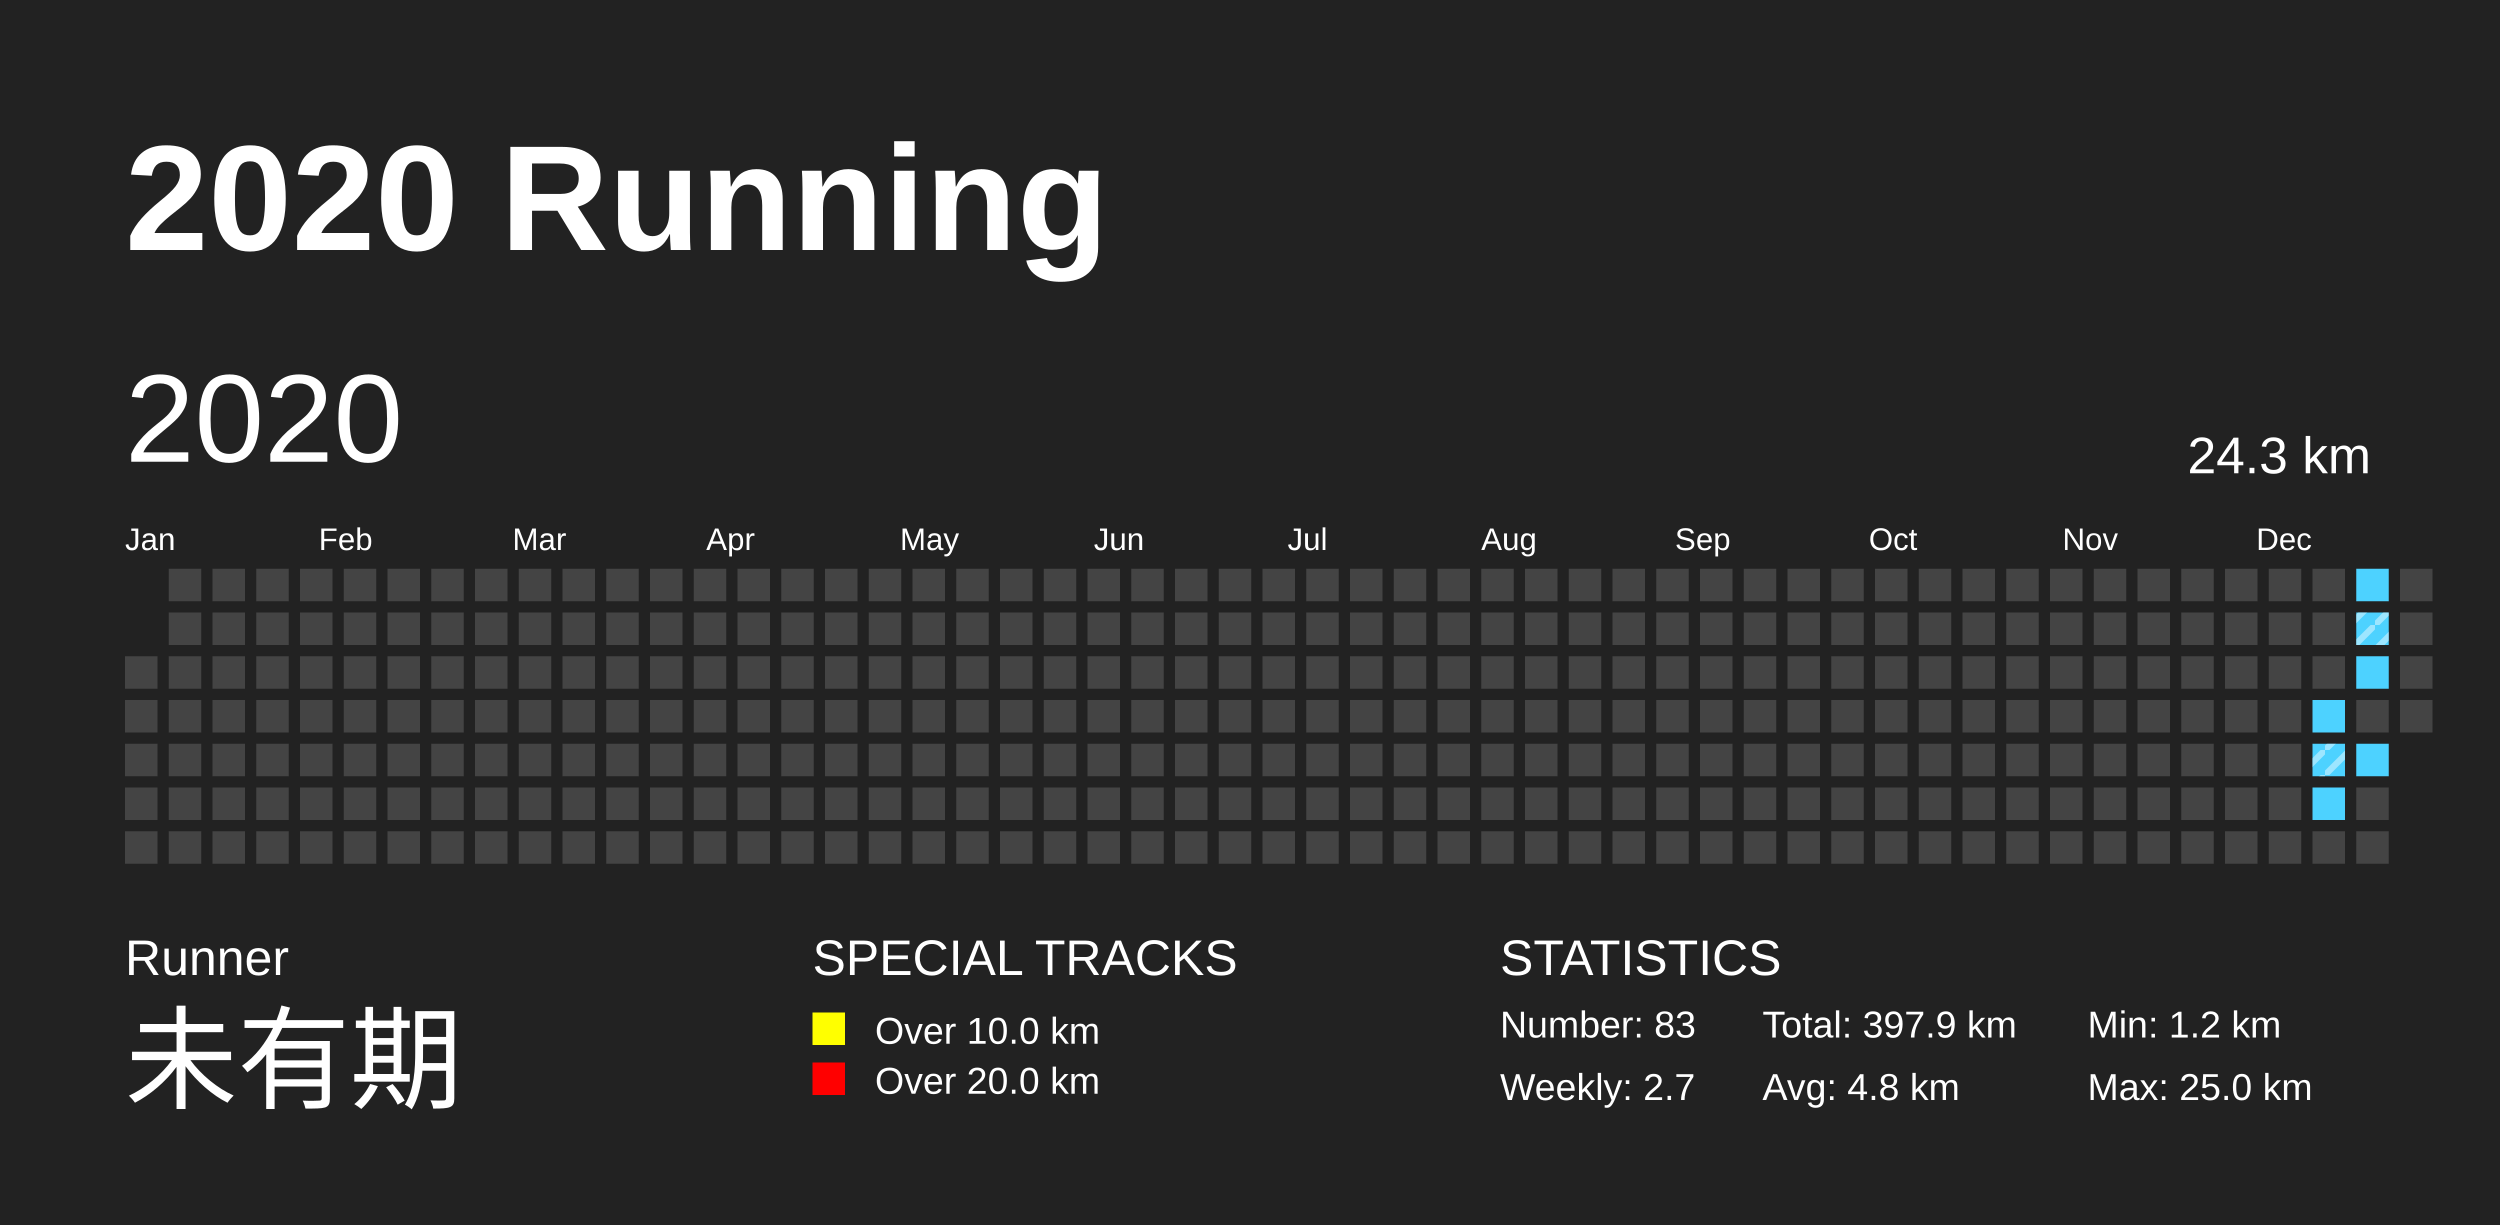
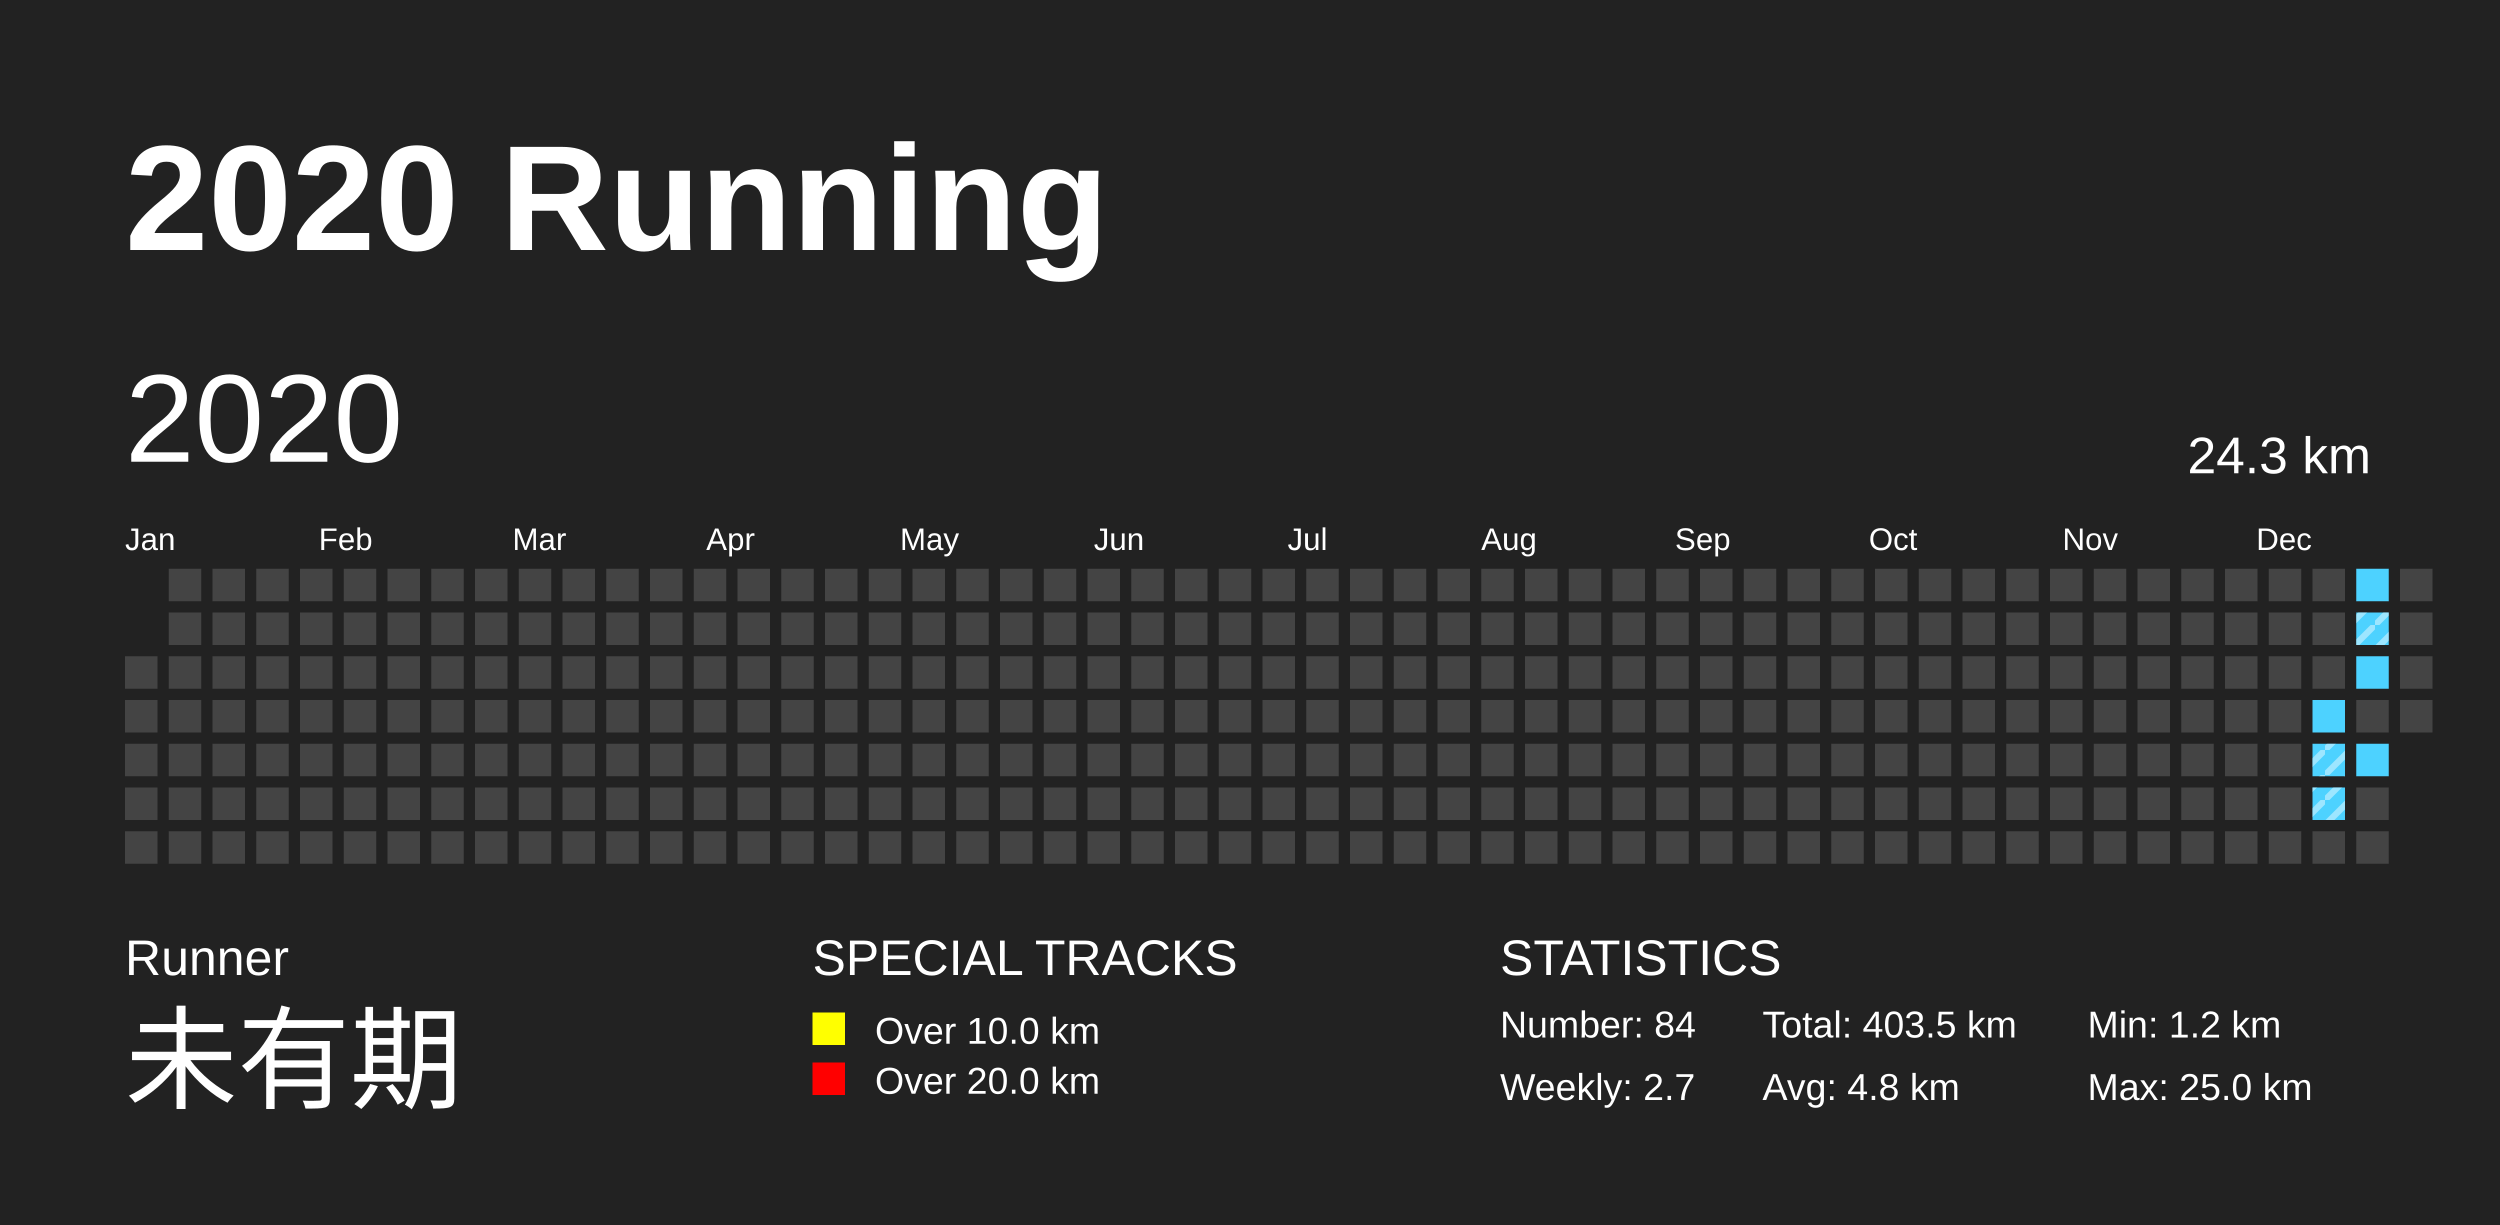
<svg xmlns="http://www.w3.org/2000/svg" baseProfile="full" height="98mm" version="1.1" viewBox="0,0,200,98" width="200mm">
  <defs>
    <pattern height="2" id="indoor-stripe" patternUnits="userSpaceOnUse" width="2">
      <line stroke="white" stroke-opacity="0.45" stroke-width="0.5" x1="0" x2="2" y1="2" y2="0" />
    </pattern>
  </defs>
  <rect fill="#222222" height="98" width="200" x="0" y="0" />
  <text fill="#FFFFFF" style="font-size:12px; font-family:Arial; font-weight:bold;" x="10" y="20">2020 Running</text>
  <text fill="#FFFFFF" style="font-size:4px; font-family:Arial" x="10" y="78">Runner</text>
  <text fill="#FFFFFF" style="font-size:9px; font-family:Arial" x="10" y="88">未有期</text>
  <text fill="#FFFFFF" style="font-size:4px; font-family:Arial" x="65" y="78">SPECIAL TRACKS</text>
  <rect fill="yellow" height="2.6" width="2.6" x="65" y="81" />
  <text fill="#FFFFFF" style="font-size:3px; font-family:Arial" x="70" y="83.5">Over 10.0 km</text>
  <rect fill="red" height="2.6" width="2.6" x="65" y="85" />
  <text fill="#FFFFFF" style="font-size:3px; font-family:Arial" x="70" y="87.5">Over 20.0 km</text>
  <text fill="#FFFFFF" style="font-size:4px; font-family:Arial" x="120" y="78">STATISTICS</text>
-   <text fill="#FFFFFF" style="font-size:3px; font-family:Arial" x="120" y="83">Number: 83</text>
+   <text fill="#FFFFFF" style="font-size:3px; font-family:Arial" x="120" y="83">Number: 84</text>
  <text fill="#FFFFFF" style="font-size:3px; font-family:Arial" x="120" y="88">Weekly: 2.7</text>
-   <text fill="#FFFFFF" style="font-size:3px; font-family:Arial" x="141" y="83">Total: 397.9 km</text>
+   <text fill="#FFFFFF" style="font-size:3px; font-family:Arial" x="141" y="83">Total: 403.5 km</text>
  <text fill="#FFFFFF" style="font-size:3px; font-family:Arial" x="141" y="88">Avg: 4.8 km</text>
  <text fill="#FFFFFF" style="font-size:3px; font-family:Arial" x="167" y="83">Min: 1.2 km</text>
  <text fill="#FFFFFF" style="font-size:3px; font-family:Arial" x="167" y="88">Max: 25.0 km</text>
  <text dominant-baseline="hanging" fill="#FFFFFF" style="font-size:10.0px; font-family:Arial;" x="10" y="30">2020</text>
  <text dominant-baseline="hanging" fill="#FFFFFF" style="font-size:4.125px; font-family:Arial;" x="175" y="35">24.3 km</text>
  <text fill="#FFFFFF" style="font-size:2.5px; font-family:Arial" x="10.0" y="44">Jan</text>
  <text fill="#FFFFFF" style="font-size:2.5px; font-family:Arial" x="25.5" y="44">Feb</text>
  <text fill="#FFFFFF" style="font-size:2.5px; font-family:Arial" x="41.0" y="44">Mar</text>
  <text fill="#FFFFFF" style="font-size:2.5px; font-family:Arial" x="56.5" y="44">Apr</text>
  <text fill="#FFFFFF" style="font-size:2.5px; font-family:Arial" x="72.0" y="44">May</text>
  <text fill="#FFFFFF" style="font-size:2.5px; font-family:Arial" x="87.5" y="44">Jun</text>
  <text fill="#FFFFFF" style="font-size:2.5px; font-family:Arial" x="103.0" y="44">Jul</text>
  <text fill="#FFFFFF" style="font-size:2.5px; font-family:Arial" x="118.5" y="44">Aug</text>
  <text fill="#FFFFFF" style="font-size:2.5px; font-family:Arial" x="134.0" y="44">Sep</text>
  <text fill="#FFFFFF" style="font-size:2.5px; font-family:Arial" x="149.5" y="44">Oct</text>
  <text fill="#FFFFFF" style="font-size:2.5px; font-family:Arial" x="165.0" y="44">Nov</text>
  <text fill="#FFFFFF" style="font-size:2.5px; font-family:Arial" x="180.5" y="44">Dec</text>
  <rect fill="#444444" height="2.6" width="2.6" x="10.0" y="52.5" />
  <rect fill="#444444" height="2.6" width="2.6" x="10.0" y="56.0" />
  <rect fill="#444444" height="2.6" width="2.6" x="10.0" y="59.5" />
  <rect fill="#444444" height="2.6" width="2.6" x="10.0" y="63.0" />
  <rect fill="#444444" height="2.6" width="2.6" x="10.0" y="66.5" />
  <rect fill="#444444" height="2.6" width="2.6" x="13.5" y="45.5" />
  <rect fill="#444444" height="2.6" width="2.6" x="13.5" y="49.0" />
  <rect fill="#444444" height="2.6" width="2.6" x="13.5" y="52.5" />
  <rect fill="#444444" height="2.6" width="2.6" x="13.5" y="56.0" />
  <rect fill="#444444" height="2.6" width="2.6" x="13.5" y="59.5" />
  <rect fill="#444444" height="2.6" width="2.6" x="13.5" y="63.0" />
  <rect fill="#444444" height="2.6" width="2.6" x="13.5" y="66.5" />
  <rect fill="#444444" height="2.6" width="2.6" x="17.0" y="45.5" />
  <rect fill="#444444" height="2.6" width="2.6" x="17.0" y="49.0" />
  <rect fill="#444444" height="2.6" width="2.6" x="17.0" y="52.5" />
  <rect fill="#444444" height="2.6" width="2.6" x="17.0" y="56.0" />
  <rect fill="#444444" height="2.6" width="2.6" x="17.0" y="59.5" />
  <rect fill="#444444" height="2.6" width="2.6" x="17.0" y="63.0" />
  <rect fill="#444444" height="2.6" width="2.6" x="17.0" y="66.5" />
  <rect fill="#444444" height="2.6" width="2.6" x="20.5" y="45.5" />
  <rect fill="#444444" height="2.6" width="2.6" x="20.5" y="49.0" />
  <rect fill="#444444" height="2.6" width="2.6" x="20.5" y="52.5" />
  <rect fill="#444444" height="2.6" width="2.6" x="20.5" y="56.0" />
  <rect fill="#444444" height="2.6" width="2.6" x="20.5" y="59.5" />
  <rect fill="#444444" height="2.6" width="2.6" x="20.5" y="63.0" />
  <rect fill="#444444" height="2.6" width="2.6" x="20.5" y="66.5" />
  <rect fill="#444444" height="2.6" width="2.6" x="24.0" y="45.5" />
  <rect fill="#444444" height="2.6" width="2.6" x="24.0" y="49.0" />
  <rect fill="#444444" height="2.6" width="2.6" x="24.0" y="52.5" />
  <rect fill="#444444" height="2.6" width="2.6" x="24.0" y="56.0" />
  <rect fill="#444444" height="2.6" width="2.6" x="24.0" y="59.5" />
  <rect fill="#444444" height="2.6" width="2.6" x="24.0" y="63.0" />
  <rect fill="#444444" height="2.6" width="2.6" x="24.0" y="66.5" />
  <rect fill="#444444" height="2.6" width="2.6" x="27.5" y="45.5" />
  <rect fill="#444444" height="2.6" width="2.6" x="27.5" y="49.0" />
  <rect fill="#444444" height="2.6" width="2.6" x="27.5" y="52.5" />
  <rect fill="#444444" height="2.6" width="2.6" x="27.5" y="56.0" />
  <rect fill="#444444" height="2.6" width="2.6" x="27.5" y="59.5" />
  <rect fill="#444444" height="2.6" width="2.6" x="27.5" y="63.0" />
  <rect fill="#444444" height="2.6" width="2.6" x="27.5" y="66.5" />
  <rect fill="#444444" height="2.6" width="2.6" x="31.0" y="45.5" />
  <rect fill="#444444" height="2.6" width="2.6" x="31.0" y="49.0" />
  <rect fill="#444444" height="2.6" width="2.6" x="31.0" y="52.5" />
  <rect fill="#444444" height="2.6" width="2.6" x="31.0" y="56.0" />
  <rect fill="#444444" height="2.6" width="2.6" x="31.0" y="59.5" />
  <rect fill="#444444" height="2.6" width="2.6" x="31.0" y="63.0" />
  <rect fill="#444444" height="2.6" width="2.6" x="31.0" y="66.5" />
  <rect fill="#444444" height="2.6" width="2.6" x="34.5" y="45.5" />
  <rect fill="#444444" height="2.6" width="2.6" x="34.5" y="49.0" />
  <rect fill="#444444" height="2.6" width="2.6" x="34.5" y="52.5" />
  <rect fill="#444444" height="2.6" width="2.6" x="34.5" y="56.0" />
  <rect fill="#444444" height="2.6" width="2.6" x="34.5" y="59.5" />
  <rect fill="#444444" height="2.6" width="2.6" x="34.5" y="63.0" />
  <rect fill="#444444" height="2.6" width="2.6" x="34.5" y="66.5" />
  <rect fill="#444444" height="2.6" width="2.6" x="38.0" y="45.5" />
  <rect fill="#444444" height="2.6" width="2.6" x="38.0" y="49.0" />
  <rect fill="#444444" height="2.6" width="2.6" x="38.0" y="52.5" />
  <rect fill="#444444" height="2.6" width="2.6" x="38.0" y="56.0" />
  <rect fill="#444444" height="2.6" width="2.6" x="38.0" y="59.5" />
  <rect fill="#444444" height="2.6" width="2.6" x="38.0" y="63.0" />
  <rect fill="#444444" height="2.6" width="2.6" x="38.0" y="66.5" />
  <rect fill="#444444" height="2.6" width="2.6" x="41.5" y="45.5" />
  <rect fill="#444444" height="2.6" width="2.6" x="41.5" y="49.0" />
  <rect fill="#444444" height="2.6" width="2.6" x="41.5" y="52.5" />
  <rect fill="#444444" height="2.6" width="2.6" x="41.5" y="56.0" />
  <rect fill="#444444" height="2.6" width="2.6" x="41.5" y="59.5" />
  <rect fill="#444444" height="2.6" width="2.6" x="41.5" y="63.0" />
  <rect fill="#444444" height="2.6" width="2.6" x="41.5" y="66.5" />
  <rect fill="#444444" height="2.6" width="2.6" x="45.0" y="45.5" />
  <rect fill="#444444" height="2.6" width="2.6" x="45.0" y="49.0" />
  <rect fill="#444444" height="2.6" width="2.6" x="45.0" y="52.5" />
  <rect fill="#444444" height="2.6" width="2.6" x="45.0" y="56.0" />
  <rect fill="#444444" height="2.6" width="2.6" x="45.0" y="59.5" />
  <rect fill="#444444" height="2.6" width="2.6" x="45.0" y="63.0" />
  <rect fill="#444444" height="2.6" width="2.6" x="45.0" y="66.5" />
  <rect fill="#444444" height="2.6" width="2.6" x="48.5" y="45.5" />
  <rect fill="#444444" height="2.6" width="2.6" x="48.5" y="49.0" />
  <rect fill="#444444" height="2.6" width="2.6" x="48.5" y="52.5" />
  <rect fill="#444444" height="2.6" width="2.6" x="48.5" y="56.0" />
  <rect fill="#444444" height="2.6" width="2.6" x="48.5" y="59.5" />
  <rect fill="#444444" height="2.6" width="2.6" x="48.5" y="63.0" />
  <rect fill="#444444" height="2.6" width="2.6" x="48.5" y="66.5" />
  <rect fill="#444444" height="2.6" width="2.6" x="52.0" y="45.5" />
  <rect fill="#444444" height="2.6" width="2.6" x="52.0" y="49.0" />
  <rect fill="#444444" height="2.6" width="2.6" x="52.0" y="52.5" />
  <rect fill="#444444" height="2.6" width="2.6" x="52.0" y="56.0" />
  <rect fill="#444444" height="2.6" width="2.6" x="52.0" y="59.5" />
  <rect fill="#444444" height="2.6" width="2.6" x="52.0" y="63.0" />
  <rect fill="#444444" height="2.6" width="2.6" x="52.0" y="66.5" />
  <rect fill="#444444" height="2.6" width="2.6" x="55.5" y="45.5" />
  <rect fill="#444444" height="2.6" width="2.6" x="55.5" y="49.0" />
  <rect fill="#444444" height="2.6" width="2.6" x="55.5" y="52.5" />
  <rect fill="#444444" height="2.6" width="2.6" x="55.5" y="56.0" />
  <rect fill="#444444" height="2.6" width="2.6" x="55.5" y="59.5" />
  <rect fill="#444444" height="2.6" width="2.6" x="55.5" y="63.0" />
  <rect fill="#444444" height="2.6" width="2.6" x="55.5" y="66.5" />
  <rect fill="#444444" height="2.6" width="2.6" x="59.0" y="45.5" />
  <rect fill="#444444" height="2.6" width="2.6" x="59.0" y="49.0" />
  <rect fill="#444444" height="2.6" width="2.6" x="59.0" y="52.5" />
  <rect fill="#444444" height="2.6" width="2.6" x="59.0" y="56.0" />
  <rect fill="#444444" height="2.6" width="2.6" x="59.0" y="59.5" />
  <rect fill="#444444" height="2.6" width="2.6" x="59.0" y="63.0" />
  <rect fill="#444444" height="2.6" width="2.6" x="59.0" y="66.5" />
  <rect fill="#444444" height="2.6" width="2.6" x="62.5" y="45.5" />
  <rect fill="#444444" height="2.6" width="2.6" x="62.5" y="49.0" />
  <rect fill="#444444" height="2.6" width="2.6" x="62.5" y="52.5" />
  <rect fill="#444444" height="2.6" width="2.6" x="62.5" y="56.0" />
  <rect fill="#444444" height="2.6" width="2.6" x="62.5" y="59.5" />
  <rect fill="#444444" height="2.6" width="2.6" x="62.5" y="63.0" />
  <rect fill="#444444" height="2.6" width="2.6" x="62.5" y="66.5" />
  <rect fill="#444444" height="2.6" width="2.6" x="66.0" y="45.5" />
  <rect fill="#444444" height="2.6" width="2.6" x="66.0" y="49.0" />
  <rect fill="#444444" height="2.6" width="2.6" x="66.0" y="52.5" />
  <rect fill="#444444" height="2.6" width="2.6" x="66.0" y="56.0" />
  <rect fill="#444444" height="2.6" width="2.6" x="66.0" y="59.5" />
  <rect fill="#444444" height="2.6" width="2.6" x="66.0" y="63.0" />
  <rect fill="#444444" height="2.6" width="2.6" x="66.0" y="66.5" />
  <rect fill="#444444" height="2.6" width="2.6" x="69.5" y="45.5" />
  <rect fill="#444444" height="2.6" width="2.6" x="69.5" y="49.0" />
  <rect fill="#444444" height="2.6" width="2.6" x="69.5" y="52.5" />
  <rect fill="#444444" height="2.6" width="2.6" x="69.5" y="56.0" />
  <rect fill="#444444" height="2.6" width="2.6" x="69.5" y="59.5" />
  <rect fill="#444444" height="2.6" width="2.6" x="69.5" y="63.0" />
  <rect fill="#444444" height="2.6" width="2.6" x="69.5" y="66.5" />
  <rect fill="#444444" height="2.6" width="2.6" x="73.0" y="45.5" />
  <rect fill="#444444" height="2.6" width="2.6" x="73.0" y="49.0" />
  <rect fill="#444444" height="2.6" width="2.6" x="73.0" y="52.5" />
  <rect fill="#444444" height="2.6" width="2.6" x="73.0" y="56.0" />
  <rect fill="#444444" height="2.6" width="2.6" x="73.0" y="59.5" />
  <rect fill="#444444" height="2.6" width="2.6" x="73.0" y="63.0" />
  <rect fill="#444444" height="2.6" width="2.6" x="73.0" y="66.5" />
  <rect fill="#444444" height="2.6" width="2.6" x="76.5" y="45.5" />
  <rect fill="#444444" height="2.6" width="2.6" x="76.5" y="49.0" />
  <rect fill="#444444" height="2.6" width="2.6" x="76.5" y="52.5" />
  <rect fill="#444444" height="2.6" width="2.6" x="76.5" y="56.0" />
  <rect fill="#444444" height="2.6" width="2.6" x="76.5" y="59.5" />
  <rect fill="#444444" height="2.6" width="2.6" x="76.5" y="63.0" />
  <rect fill="#444444" height="2.6" width="2.6" x="76.5" y="66.5" />
  <rect fill="#444444" height="2.6" width="2.6" x="80.0" y="45.5" />
  <rect fill="#444444" height="2.6" width="2.6" x="80.0" y="49.0" />
  <rect fill="#444444" height="2.6" width="2.6" x="80.0" y="52.5" />
  <rect fill="#444444" height="2.6" width="2.6" x="80.0" y="56.0" />
  <rect fill="#444444" height="2.6" width="2.6" x="80.0" y="59.5" />
  <rect fill="#444444" height="2.6" width="2.6" x="80.0" y="63.0" />
  <rect fill="#444444" height="2.6" width="2.6" x="80.0" y="66.5" />
  <rect fill="#444444" height="2.6" width="2.6" x="83.5" y="45.5" />
  <rect fill="#444444" height="2.6" width="2.6" x="83.5" y="49.0" />
  <rect fill="#444444" height="2.6" width="2.6" x="83.5" y="52.5" />
  <rect fill="#444444" height="2.6" width="2.6" x="83.5" y="56.0" />
  <rect fill="#444444" height="2.6" width="2.6" x="83.5" y="59.5" />
  <rect fill="#444444" height="2.6" width="2.6" x="83.5" y="63.0" />
  <rect fill="#444444" height="2.6" width="2.6" x="83.5" y="66.5" />
  <rect fill="#444444" height="2.6" width="2.6" x="87.0" y="45.5" />
  <rect fill="#444444" height="2.6" width="2.6" x="87.0" y="49.0" />
  <rect fill="#444444" height="2.6" width="2.6" x="87.0" y="52.5" />
  <rect fill="#444444" height="2.6" width="2.6" x="87.0" y="56.0" />
  <rect fill="#444444" height="2.6" width="2.6" x="87.0" y="59.5" />
  <rect fill="#444444" height="2.6" width="2.6" x="87.0" y="63.0" />
  <rect fill="#444444" height="2.6" width="2.6" x="87.0" y="66.5" />
  <rect fill="#444444" height="2.6" width="2.6" x="90.5" y="45.5" />
  <rect fill="#444444" height="2.6" width="2.6" x="90.5" y="49.0" />
  <rect fill="#444444" height="2.6" width="2.6" x="90.5" y="52.5" />
  <rect fill="#444444" height="2.6" width="2.6" x="90.5" y="56.0" />
  <rect fill="#444444" height="2.6" width="2.6" x="90.5" y="59.5" />
  <rect fill="#444444" height="2.6" width="2.6" x="90.5" y="63.0" />
  <rect fill="#444444" height="2.6" width="2.6" x="90.5" y="66.5" />
  <rect fill="#444444" height="2.6" width="2.6" x="94.0" y="45.5" />
  <rect fill="#444444" height="2.6" width="2.6" x="94.0" y="49.0" />
  <rect fill="#444444" height="2.6" width="2.6" x="94.0" y="52.5" />
  <rect fill="#444444" height="2.6" width="2.6" x="94.0" y="56.0" />
  <rect fill="#444444" height="2.6" width="2.6" x="94.0" y="59.5" />
  <rect fill="#444444" height="2.6" width="2.6" x="94.0" y="63.0" />
  <rect fill="#444444" height="2.6" width="2.6" x="94.0" y="66.5" />
  <rect fill="#444444" height="2.6" width="2.6" x="97.5" y="45.5" />
  <rect fill="#444444" height="2.6" width="2.6" x="97.5" y="49.0" />
  <rect fill="#444444" height="2.6" width="2.6" x="97.5" y="52.5" />
  <rect fill="#444444" height="2.6" width="2.6" x="97.5" y="56.0" />
  <rect fill="#444444" height="2.6" width="2.6" x="97.5" y="59.5" />
  <rect fill="#444444" height="2.6" width="2.6" x="97.5" y="63.0" />
  <rect fill="#444444" height="2.6" width="2.6" x="97.5" y="66.5" />
  <rect fill="#444444" height="2.6" width="2.6" x="101.0" y="45.5" />
  <rect fill="#444444" height="2.6" width="2.6" x="101.0" y="49.0" />
  <rect fill="#444444" height="2.6" width="2.6" x="101.0" y="52.5" />
  <rect fill="#444444" height="2.6" width="2.6" x="101.0" y="56.0" />
  <rect fill="#444444" height="2.6" width="2.6" x="101.0" y="59.5" />
  <rect fill="#444444" height="2.6" width="2.6" x="101.0" y="63.0" />
  <rect fill="#444444" height="2.6" width="2.6" x="101.0" y="66.5" />
  <rect fill="#444444" height="2.6" width="2.6" x="104.5" y="45.5" />
  <rect fill="#444444" height="2.6" width="2.6" x="104.5" y="49.0" />
  <rect fill="#444444" height="2.6" width="2.6" x="104.5" y="52.5" />
  <rect fill="#444444" height="2.6" width="2.6" x="104.5" y="56.0" />
  <rect fill="#444444" height="2.6" width="2.6" x="104.5" y="59.5" />
  <rect fill="#444444" height="2.6" width="2.6" x="104.5" y="63.0" />
  <rect fill="#444444" height="2.6" width="2.6" x="104.5" y="66.5" />
  <rect fill="#444444" height="2.6" width="2.6" x="108.0" y="45.5" />
  <rect fill="#444444" height="2.6" width="2.6" x="108.0" y="49.0" />
  <rect fill="#444444" height="2.6" width="2.6" x="108.0" y="52.5" />
  <rect fill="#444444" height="2.6" width="2.6" x="108.0" y="56.0" />
  <rect fill="#444444" height="2.6" width="2.6" x="108.0" y="59.5" />
  <rect fill="#444444" height="2.6" width="2.6" x="108.0" y="63.0" />
  <rect fill="#444444" height="2.6" width="2.6" x="108.0" y="66.5" />
  <rect fill="#444444" height="2.6" width="2.6" x="111.5" y="45.5" />
  <rect fill="#444444" height="2.6" width="2.6" x="111.5" y="49.0" />
  <rect fill="#444444" height="2.6" width="2.6" x="111.5" y="52.5" />
  <rect fill="#444444" height="2.6" width="2.6" x="111.5" y="56.0" />
  <rect fill="#444444" height="2.6" width="2.6" x="111.5" y="59.5" />
  <rect fill="#444444" height="2.6" width="2.6" x="111.5" y="63.0" />
  <rect fill="#444444" height="2.6" width="2.6" x="111.5" y="66.5" />
  <rect fill="#444444" height="2.6" width="2.6" x="115.0" y="45.5" />
  <rect fill="#444444" height="2.6" width="2.6" x="115.0" y="49.0" />
  <rect fill="#444444" height="2.6" width="2.6" x="115.0" y="52.5" />
  <rect fill="#444444" height="2.6" width="2.6" x="115.0" y="56.0" />
  <rect fill="#444444" height="2.6" width="2.6" x="115.0" y="59.5" />
  <rect fill="#444444" height="2.6" width="2.6" x="115.0" y="63.0" />
  <rect fill="#444444" height="2.6" width="2.6" x="115.0" y="66.5" />
  <rect fill="#444444" height="2.6" width="2.6" x="118.5" y="45.5" />
  <rect fill="#444444" height="2.6" width="2.6" x="118.5" y="49.0" />
  <rect fill="#444444" height="2.6" width="2.6" x="118.5" y="52.5" />
  <rect fill="#444444" height="2.6" width="2.6" x="118.5" y="56.0" />
  <rect fill="#444444" height="2.6" width="2.6" x="118.5" y="59.5" />
  <rect fill="#444444" height="2.6" width="2.6" x="118.5" y="63.0" />
  <rect fill="#444444" height="2.6" width="2.6" x="118.5" y="66.5" />
  <rect fill="#444444" height="2.6" width="2.6" x="122.0" y="45.5" />
  <rect fill="#444444" height="2.6" width="2.6" x="122.0" y="49.0" />
  <rect fill="#444444" height="2.6" width="2.6" x="122.0" y="52.5" />
  <rect fill="#444444" height="2.6" width="2.6" x="122.0" y="56.0" />
  <rect fill="#444444" height="2.6" width="2.6" x="122.0" y="59.5" />
  <rect fill="#444444" height="2.6" width="2.6" x="122.0" y="63.0" />
  <rect fill="#444444" height="2.6" width="2.6" x="122.0" y="66.5" />
  <rect fill="#444444" height="2.6" width="2.6" x="125.5" y="45.5" />
  <rect fill="#444444" height="2.6" width="2.6" x="125.5" y="49.0" />
  <rect fill="#444444" height="2.6" width="2.6" x="125.5" y="52.5" />
  <rect fill="#444444" height="2.6" width="2.6" x="125.5" y="56.0" />
  <rect fill="#444444" height="2.6" width="2.6" x="125.5" y="59.5" />
  <rect fill="#444444" height="2.6" width="2.6" x="125.5" y="63.0" />
  <rect fill="#444444" height="2.6" width="2.6" x="125.5" y="66.5" />
  <rect fill="#444444" height="2.6" width="2.6" x="129.0" y="45.5" />
  <rect fill="#444444" height="2.6" width="2.6" x="129.0" y="49.0" />
  <rect fill="#444444" height="2.6" width="2.6" x="129.0" y="52.5" />
  <rect fill="#444444" height="2.6" width="2.6" x="129.0" y="56.0" />
  <rect fill="#444444" height="2.6" width="2.6" x="129.0" y="59.5" />
  <rect fill="#444444" height="2.6" width="2.6" x="129.0" y="63.0" />
  <rect fill="#444444" height="2.6" width="2.6" x="129.0" y="66.5" />
  <rect fill="#444444" height="2.6" width="2.6" x="132.5" y="45.5" />
  <rect fill="#444444" height="2.6" width="2.6" x="132.5" y="49.0" />
  <rect fill="#444444" height="2.6" width="2.6" x="132.5" y="52.5" />
  <rect fill="#444444" height="2.6" width="2.6" x="132.5" y="56.0" />
  <rect fill="#444444" height="2.6" width="2.6" x="132.5" y="59.5" />
  <rect fill="#444444" height="2.6" width="2.6" x="132.5" y="63.0" />
  <rect fill="#444444" height="2.6" width="2.6" x="132.5" y="66.5" />
  <rect fill="#444444" height="2.6" width="2.6" x="136.0" y="45.5" />
  <rect fill="#444444" height="2.6" width="2.6" x="136.0" y="49.0" />
  <rect fill="#444444" height="2.6" width="2.6" x="136.0" y="52.5" />
  <rect fill="#444444" height="2.6" width="2.6" x="136.0" y="56.0" />
  <rect fill="#444444" height="2.6" width="2.6" x="136.0" y="59.5" />
  <rect fill="#444444" height="2.6" width="2.6" x="136.0" y="63.0" />
  <rect fill="#444444" height="2.6" width="2.6" x="136.0" y="66.5" />
  <rect fill="#444444" height="2.6" width="2.6" x="139.5" y="45.5" />
  <rect fill="#444444" height="2.6" width="2.6" x="139.5" y="49.0" />
  <rect fill="#444444" height="2.6" width="2.6" x="139.5" y="52.5" />
  <rect fill="#444444" height="2.6" width="2.6" x="139.5" y="56.0" />
  <rect fill="#444444" height="2.6" width="2.6" x="139.5" y="59.5" />
  <rect fill="#444444" height="2.6" width="2.6" x="139.5" y="63.0" />
  <rect fill="#444444" height="2.6" width="2.6" x="139.5" y="66.5" />
  <rect fill="#444444" height="2.6" width="2.6" x="143.0" y="45.5" />
  <rect fill="#444444" height="2.6" width="2.6" x="143.0" y="49.0" />
  <rect fill="#444444" height="2.6" width="2.6" x="143.0" y="52.5" />
  <rect fill="#444444" height="2.6" width="2.6" x="143.0" y="56.0" />
  <rect fill="#444444" height="2.6" width="2.6" x="143.0" y="59.5" />
  <rect fill="#444444" height="2.6" width="2.6" x="143.0" y="63.0" />
  <rect fill="#444444" height="2.6" width="2.6" x="143.0" y="66.5" />
  <rect fill="#444444" height="2.6" width="2.6" x="146.5" y="45.5" />
  <rect fill="#444444" height="2.6" width="2.6" x="146.5" y="49.0" />
  <rect fill="#444444" height="2.6" width="2.6" x="146.5" y="52.5" />
  <rect fill="#444444" height="2.6" width="2.6" x="146.5" y="56.0" />
  <rect fill="#444444" height="2.6" width="2.6" x="146.5" y="59.5" />
  <rect fill="#444444" height="2.6" width="2.6" x="146.5" y="63.0" />
  <rect fill="#444444" height="2.6" width="2.6" x="146.5" y="66.5" />
  <rect fill="#444444" height="2.6" width="2.6" x="150.0" y="45.5" />
  <rect fill="#444444" height="2.6" width="2.6" x="150.0" y="49.0" />
  <rect fill="#444444" height="2.6" width="2.6" x="150.0" y="52.5" />
  <rect fill="#444444" height="2.6" width="2.6" x="150.0" y="56.0" />
  <rect fill="#444444" height="2.6" width="2.6" x="150.0" y="59.5" />
  <rect fill="#444444" height="2.6" width="2.6" x="150.0" y="63.0" />
  <rect fill="#444444" height="2.6" width="2.6" x="150.0" y="66.5" />
  <rect fill="#444444" height="2.6" width="2.6" x="153.5" y="45.5" />
  <rect fill="#444444" height="2.6" width="2.6" x="153.5" y="49.0" />
  <rect fill="#444444" height="2.6" width="2.6" x="153.5" y="52.5" />
  <rect fill="#444444" height="2.6" width="2.6" x="153.5" y="56.0" />
  <rect fill="#444444" height="2.6" width="2.6" x="153.5" y="59.5" />
  <rect fill="#444444" height="2.6" width="2.6" x="153.5" y="63.0" />
  <rect fill="#444444" height="2.6" width="2.6" x="153.5" y="66.5" />
  <rect fill="#444444" height="2.6" width="2.6" x="157.0" y="45.5" />
  <rect fill="#444444" height="2.6" width="2.6" x="157.0" y="49.0" />
  <rect fill="#444444" height="2.6" width="2.6" x="157.0" y="52.5" />
  <rect fill="#444444" height="2.6" width="2.6" x="157.0" y="56.0" />
  <rect fill="#444444" height="2.6" width="2.6" x="157.0" y="59.5" />
  <rect fill="#444444" height="2.6" width="2.6" x="157.0" y="63.0" />
  <rect fill="#444444" height="2.6" width="2.6" x="157.0" y="66.5" />
  <rect fill="#444444" height="2.6" width="2.6" x="160.5" y="45.5" />
  <rect fill="#444444" height="2.6" width="2.6" x="160.5" y="49.0" />
  <rect fill="#444444" height="2.6" width="2.6" x="160.5" y="52.5" />
  <rect fill="#444444" height="2.6" width="2.6" x="160.5" y="56.0" />
  <rect fill="#444444" height="2.6" width="2.6" x="160.5" y="59.5" />
  <rect fill="#444444" height="2.6" width="2.6" x="160.5" y="63.0" />
  <rect fill="#444444" height="2.6" width="2.6" x="160.5" y="66.5" />
  <rect fill="#444444" height="2.6" width="2.6" x="164.0" y="45.5" />
  <rect fill="#444444" height="2.6" width="2.6" x="164.0" y="49.0" />
  <rect fill="#444444" height="2.6" width="2.6" x="164.0" y="52.5" />
  <rect fill="#444444" height="2.6" width="2.6" x="164.0" y="56.0" />
  <rect fill="#444444" height="2.6" width="2.6" x="164.0" y="59.5" />
  <rect fill="#444444" height="2.6" width="2.6" x="164.0" y="63.0" />
  <rect fill="#444444" height="2.6" width="2.6" x="164.0" y="66.5" />
  <rect fill="#444444" height="2.6" width="2.6" x="167.5" y="45.5" />
  <rect fill="#444444" height="2.6" width="2.6" x="167.5" y="49.0" />
  <rect fill="#444444" height="2.6" width="2.6" x="167.5" y="52.5" />
  <rect fill="#444444" height="2.6" width="2.6" x="167.5" y="56.0" />
  <rect fill="#444444" height="2.6" width="2.6" x="167.5" y="59.5" />
  <rect fill="#444444" height="2.6" width="2.6" x="167.5" y="63.0" />
  <rect fill="#444444" height="2.6" width="2.6" x="167.5" y="66.5" />
  <rect fill="#444444" height="2.6" width="2.6" x="171.0" y="45.5" />
  <rect fill="#444444" height="2.6" width="2.6" x="171.0" y="49.0" />
  <rect fill="#444444" height="2.6" width="2.6" x="171.0" y="52.5" />
  <rect fill="#444444" height="2.6" width="2.6" x="171.0" y="56.0" />
  <rect fill="#444444" height="2.6" width="2.6" x="171.0" y="59.5" />
  <rect fill="#444444" height="2.6" width="2.6" x="171.0" y="63.0" />
  <rect fill="#444444" height="2.6" width="2.6" x="171.0" y="66.5" />
  <rect fill="#444444" height="2.6" width="2.6" x="174.5" y="45.5" />
  <rect fill="#444444" height="2.6" width="2.6" x="174.5" y="49.0" />
  <rect fill="#444444" height="2.6" width="2.6" x="174.5" y="52.5" />
  <rect fill="#444444" height="2.6" width="2.6" x="174.5" y="56.0" />
  <rect fill="#444444" height="2.6" width="2.6" x="174.5" y="59.5" />
  <rect fill="#444444" height="2.6" width="2.6" x="174.5" y="63.0" />
  <rect fill="#444444" height="2.6" width="2.6" x="174.5" y="66.5" />
  <rect fill="#444444" height="2.6" width="2.6" x="178.0" y="45.5" />
  <rect fill="#444444" height="2.6" width="2.6" x="178.0" y="49.0" />
  <rect fill="#444444" height="2.6" width="2.6" x="178.0" y="52.5" />
  <rect fill="#444444" height="2.6" width="2.6" x="178.0" y="56.0" />
  <rect fill="#444444" height="2.6" width="2.6" x="178.0" y="59.5" />
  <rect fill="#444444" height="2.6" width="2.6" x="178.0" y="63.0" />
  <rect fill="#444444" height="2.6" width="2.6" x="178.0" y="66.5" />
  <rect fill="#444444" height="2.6" width="2.6" x="181.5" y="45.5" />
  <rect fill="#444444" height="2.6" width="2.6" x="181.5" y="49.0" />
  <rect fill="#444444" height="2.6" width="2.6" x="181.5" y="52.5" />
  <rect fill="#444444" height="2.6" width="2.6" x="181.5" y="56.0" />
  <rect fill="#444444" height="2.6" width="2.6" x="181.5" y="59.5" />
  <rect fill="#444444" height="2.6" width="2.6" x="181.5" y="63.0" />
  <rect fill="#444444" height="2.6" width="2.6" x="181.5" y="66.5" />
  <rect fill="#444444" height="2.6" width="2.6" x="185.0" y="45.5" />
  <rect fill="#444444" height="2.6" width="2.6" x="185.0" y="49.0" />
  <rect fill="#444444" height="2.6" width="2.6" x="185.0" y="52.5" />
  <rect fill="#4DD2FF" height="2.6" width="2.6" x="185.0" y="56.0" />
  <rect fill="#4DD2FF" height="2.6" width="2.6" x="185.0" y="59.5" />
  <rect fill="url(#indoor-stripe)" height="2.6" width="2.6" x="185.0" y="59.5" />
  <rect fill="#4DD2FF" height="2.6" width="2.6" x="185.0" y="63.0" />
+   <rect fill="url(#indoor-stripe)" height="2.6" width="2.6" x="185.0" y="63.0" />
  <rect fill="#444444" height="2.6" width="2.6" x="185.0" y="66.5" />
  <rect fill="#4DD2FF" height="2.6" width="2.6" x="188.5" y="45.5" />
  <rect fill="#4DD2FF" height="2.6" width="2.6" x="188.5" y="49.0" />
  <rect fill="url(#indoor-stripe)" height="2.6" width="2.6" x="188.5" y="49.0" />
  <rect fill="#4DD2FF" height="2.6" width="2.6" x="188.5" y="52.5" />
  <rect fill="#444444" height="2.6" width="2.6" x="188.5" y="56.0" />
  <rect fill="#4DD2FF" height="2.6" width="2.6" x="188.5" y="59.5" />
  <rect fill="#444444" height="2.6" width="2.6" x="188.5" y="63.0" />
  <rect fill="#444444" height="2.6" width="2.6" x="188.5" y="66.5" />
  <rect fill="#444444" height="2.6" width="2.6" x="192.0" y="45.5" />
  <rect fill="#444444" height="2.6" width="2.6" x="192.0" y="49.0" />
  <rect fill="#444444" height="2.6" width="2.6" x="192.0" y="52.5" />
  <rect fill="#444444" height="2.6" width="2.6" x="192.0" y="56.0" />
</svg>
